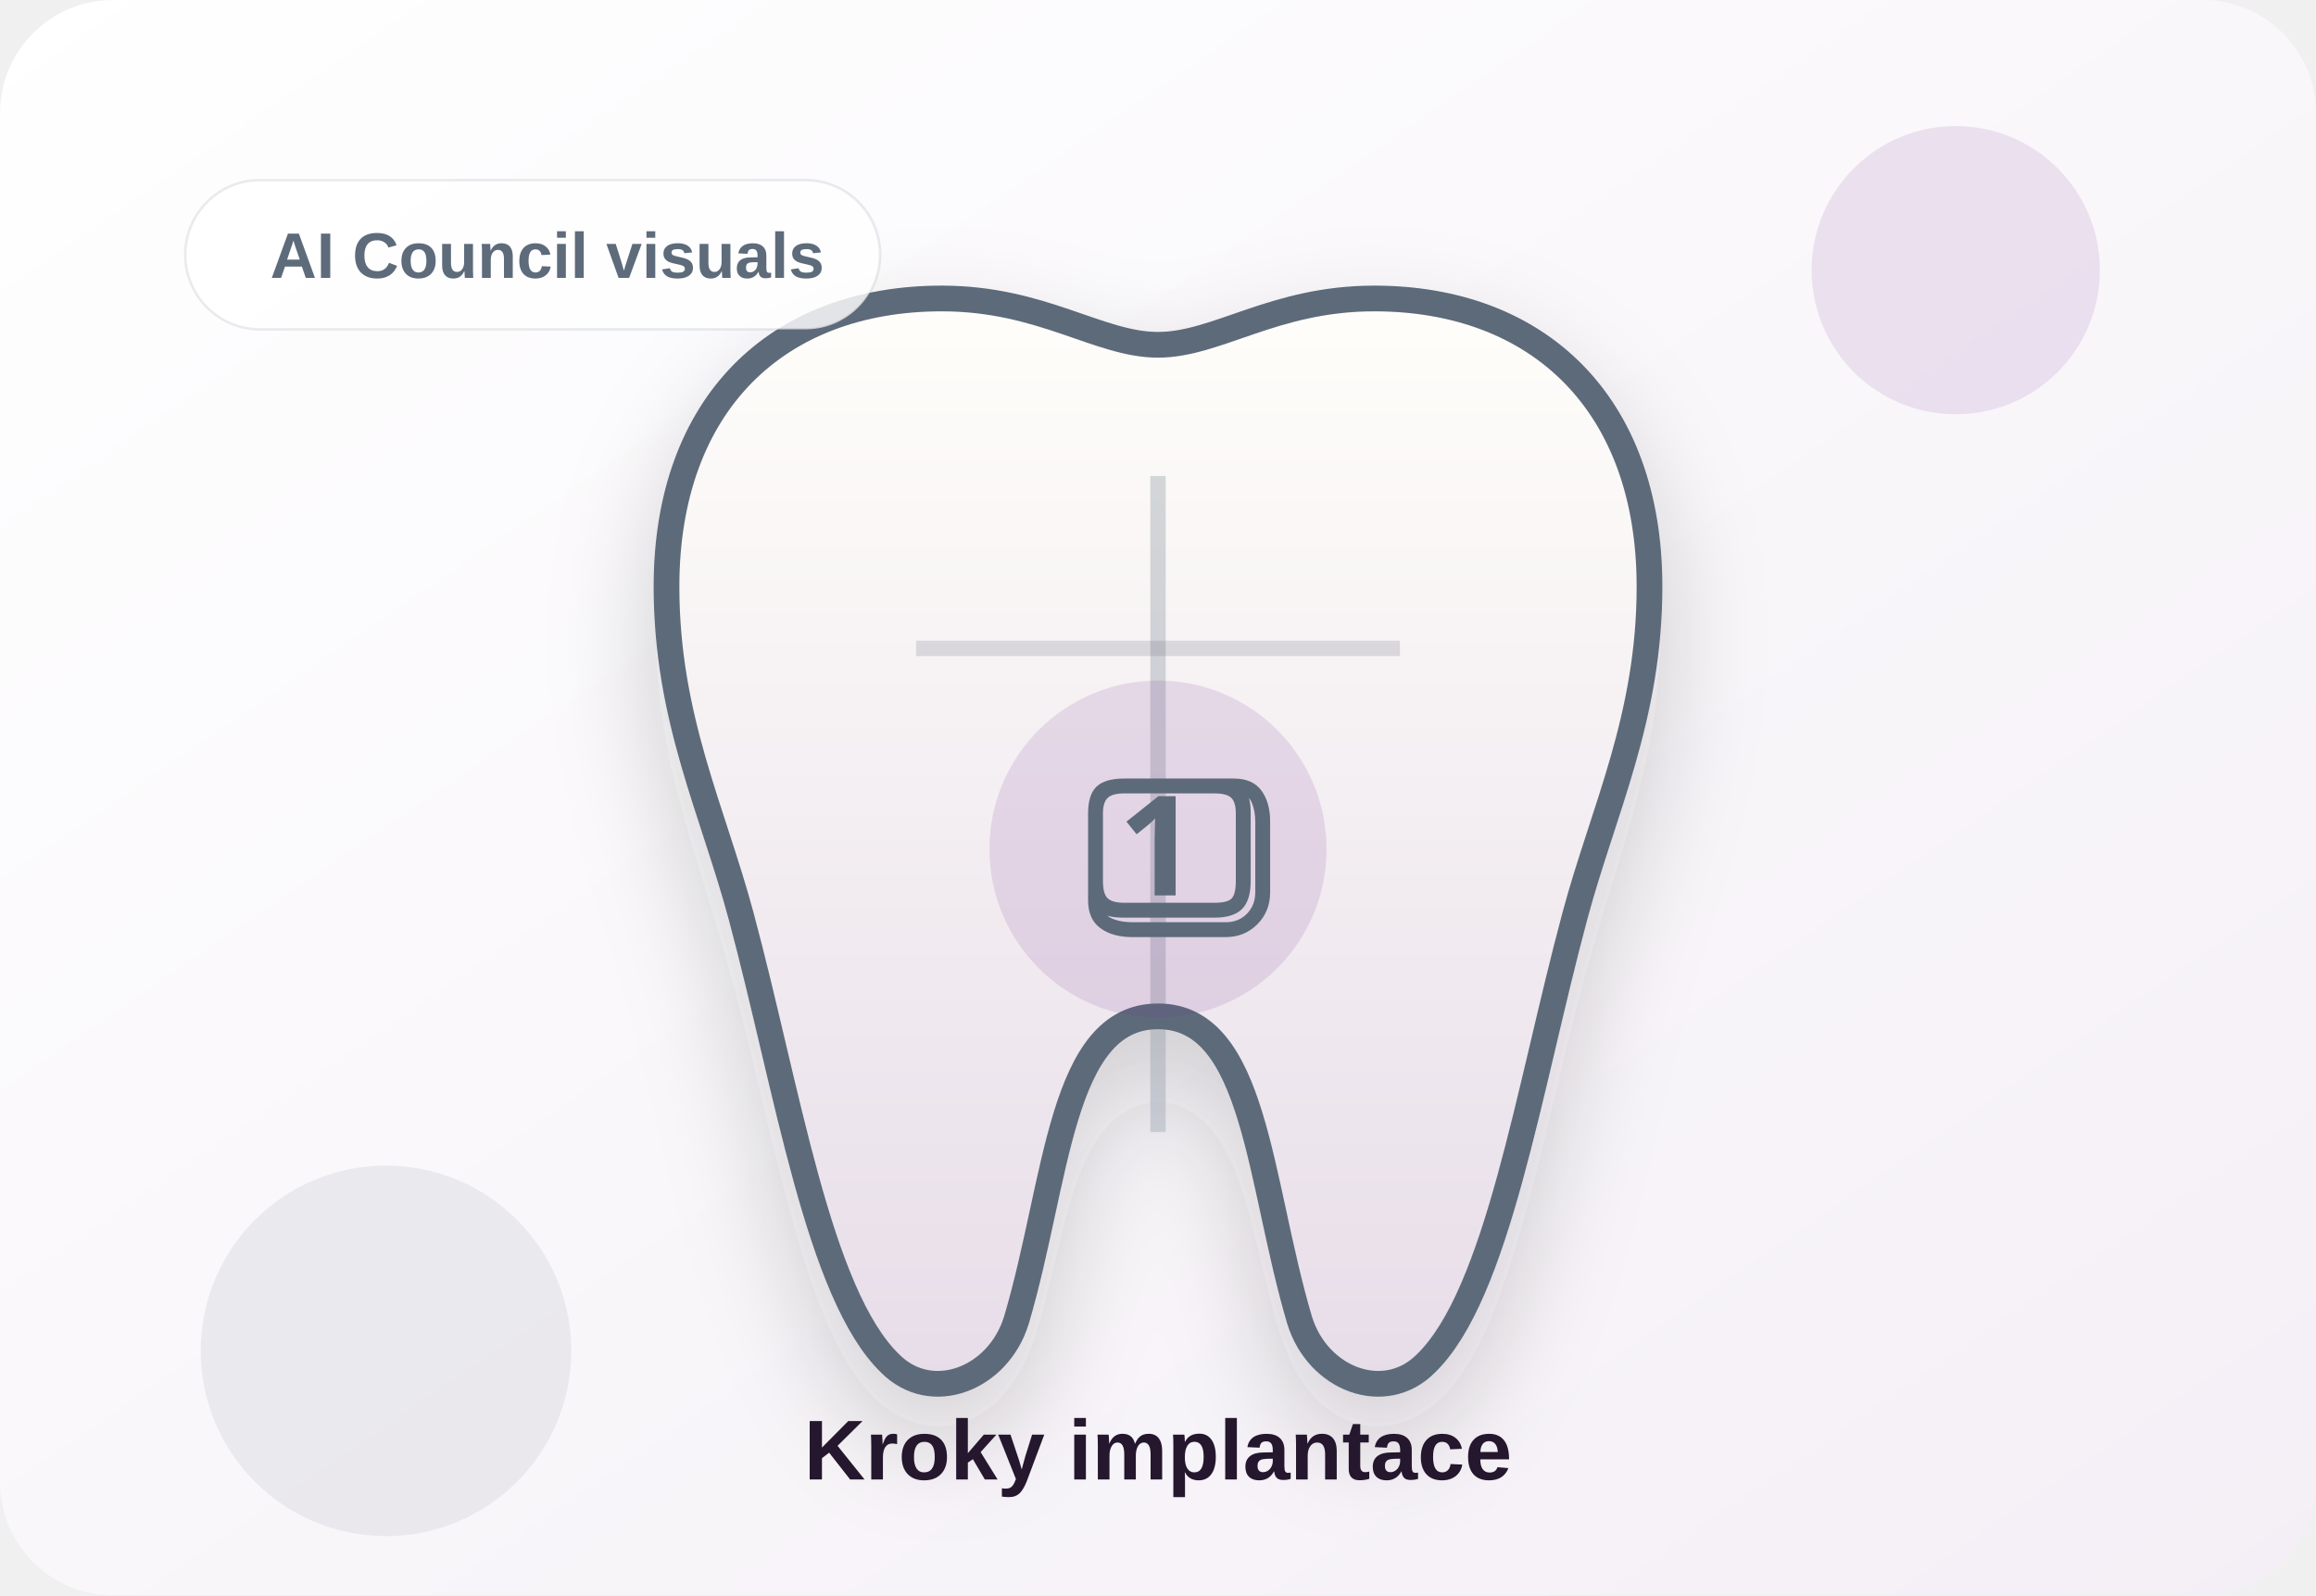
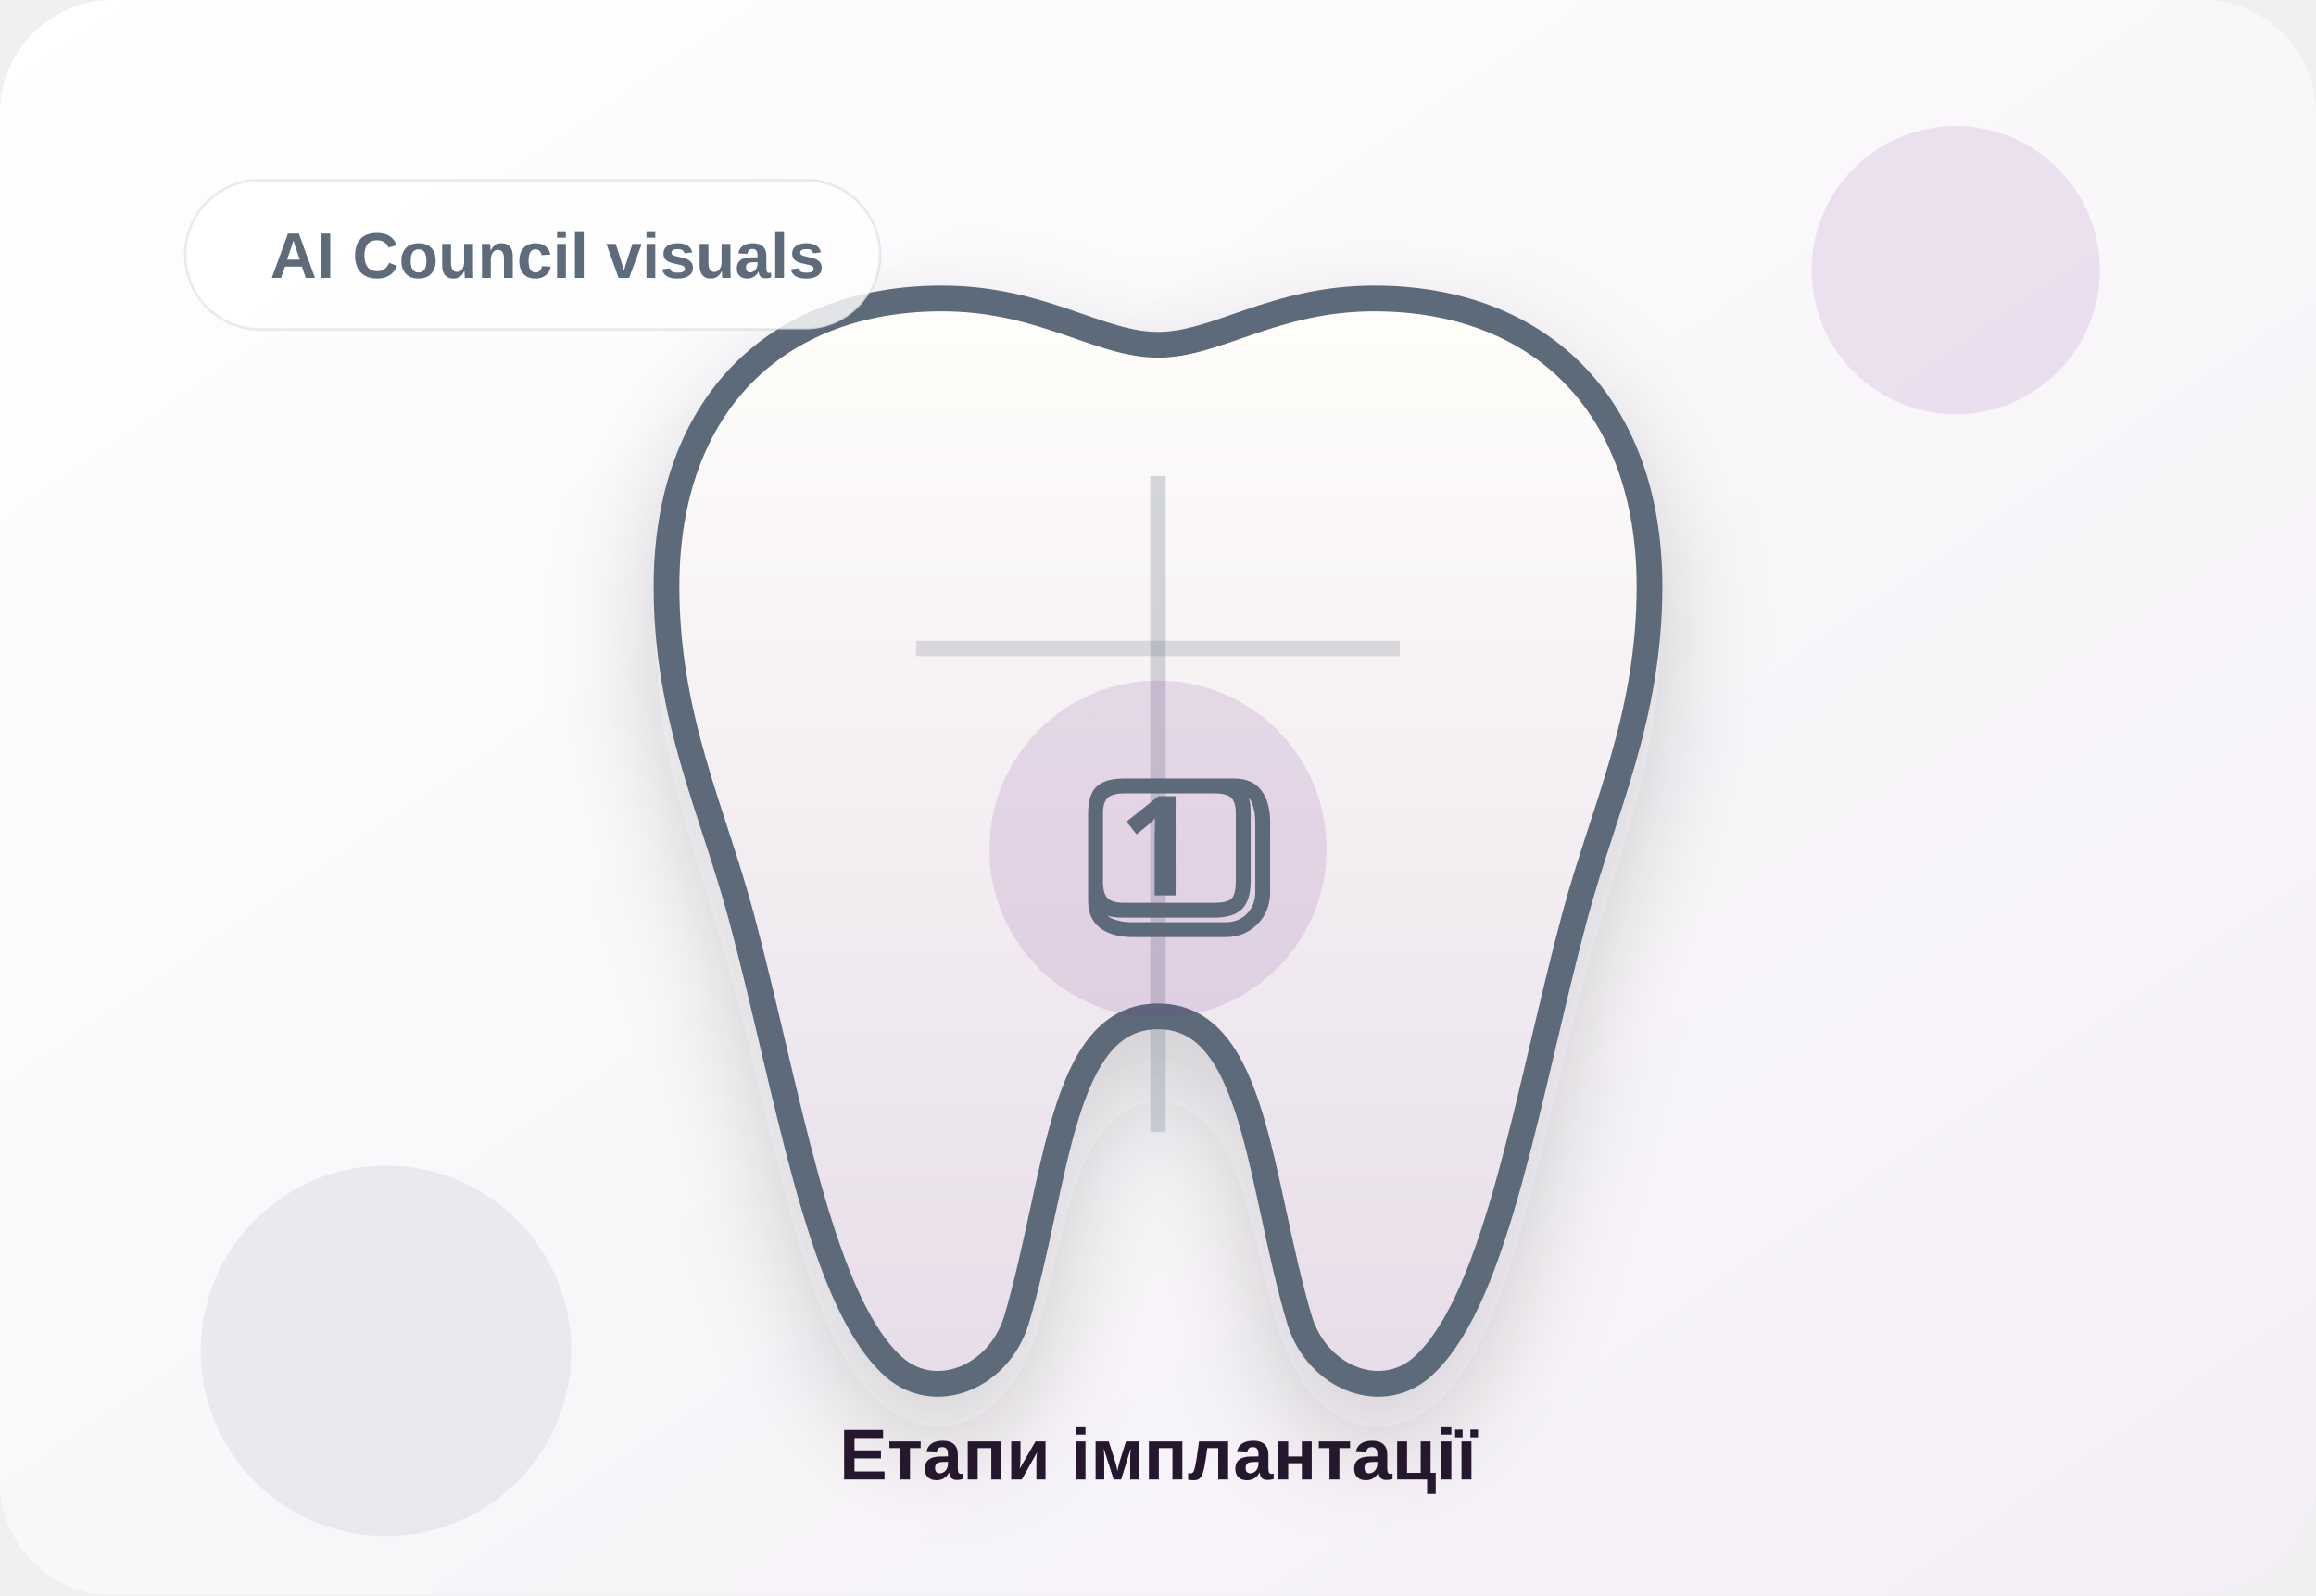
- <svg xmlns="http://www.w3.org/2000/svg" viewBox="0 0 900 620" role="img" aria-label="Kroky implantace">
+ <svg xmlns="http://www.w3.org/2000/svg" viewBox="0 0 900 620" role="img" aria-label="Етапи імплантації">
  <defs>
    <linearGradient id="bg" x1="0" y1="0" x2="1" y2="1">
      <stop offset="0" stop-color="#ffffff" />
      <stop offset="1" stop-color="#f4eff6" />
    </linearGradient>
    <linearGradient id="tooth" x1="0" y1="0" x2="0" y2="1">
      <stop offset="0" stop-color="#fffefa" />
      <stop offset="1" stop-color="#e7dde9" />
    </linearGradient>
    <filter id="shadow" x="-20%" y="-20%" width="140%" height="140%">
      <feDropShadow dx="0" dy="18" stdDeviation="20" flood-color="#2c2034" flood-opacity=".18" />
    </filter>
  </defs>
  <rect width="900" height="620" rx="44" fill="url(#bg)" />
  <circle cx="760" cy="105" r="56" fill="#74318f" opacity=".12" />
  <circle cx="150" cy="525" r="72" fill="#5d6b7a" opacity=".10" />
  <g filter="url(#shadow)">
    <path d="M366 116c-64 0-107 41-107 112 0 51 18 87 29 128 18 67 30 147 58 174 16 16 42 6 49-17 16-54 17-118 55-118s39 64 55 118c7 23 33 33 49 17 28-27 40-107 58-174 11-41 29-77 29-128 0-71-43-112-107-112-39 0-61 18-84 18s-45-18-84-18z" fill="url(#tooth)" stroke="#5d6b7a" stroke-width="10" stroke-linejoin="round" />
    <path d="M450 185v255" stroke="#5d6b7a" stroke-width="6" opacity=".25" />
    <path d="M356 252h188" stroke="#5d6b7a" stroke-width="6" opacity=".20" />
    <circle cx="450" cy="330" r="62" fill="#74318f" opacity=".14" stroke="#74318f" stroke-width="7" />
    <text x="450" y="348" text-anchor="middle" font-family="Arial, sans-serif" font-size="54" font-weight="700" fill="#5d6b7a">1️⃣</text>
  </g>
  <g>
    <rect x="72" y="70" width="270" height="58" rx="29" fill="#ffffff" opacity=".82" stroke="#5d6b7a" stroke-opacity=".16" />
    <text x="105" y="108" font-family="Arial, sans-serif" font-size="25" font-weight="700" fill="#5d6b7a">AI Council visuals</text>
  </g>
-   <text x="450" y="575" text-anchor="middle" font-family="Arial, sans-serif" font-size="33" font-weight="800" fill="#25172d">Kroky implantace</text>
+   <text x="450" y="575" text-anchor="middle" font-family="Arial, sans-serif" font-size="28" font-weight="800" fill="#25172d">Етапи імплантації</text>
</svg>
